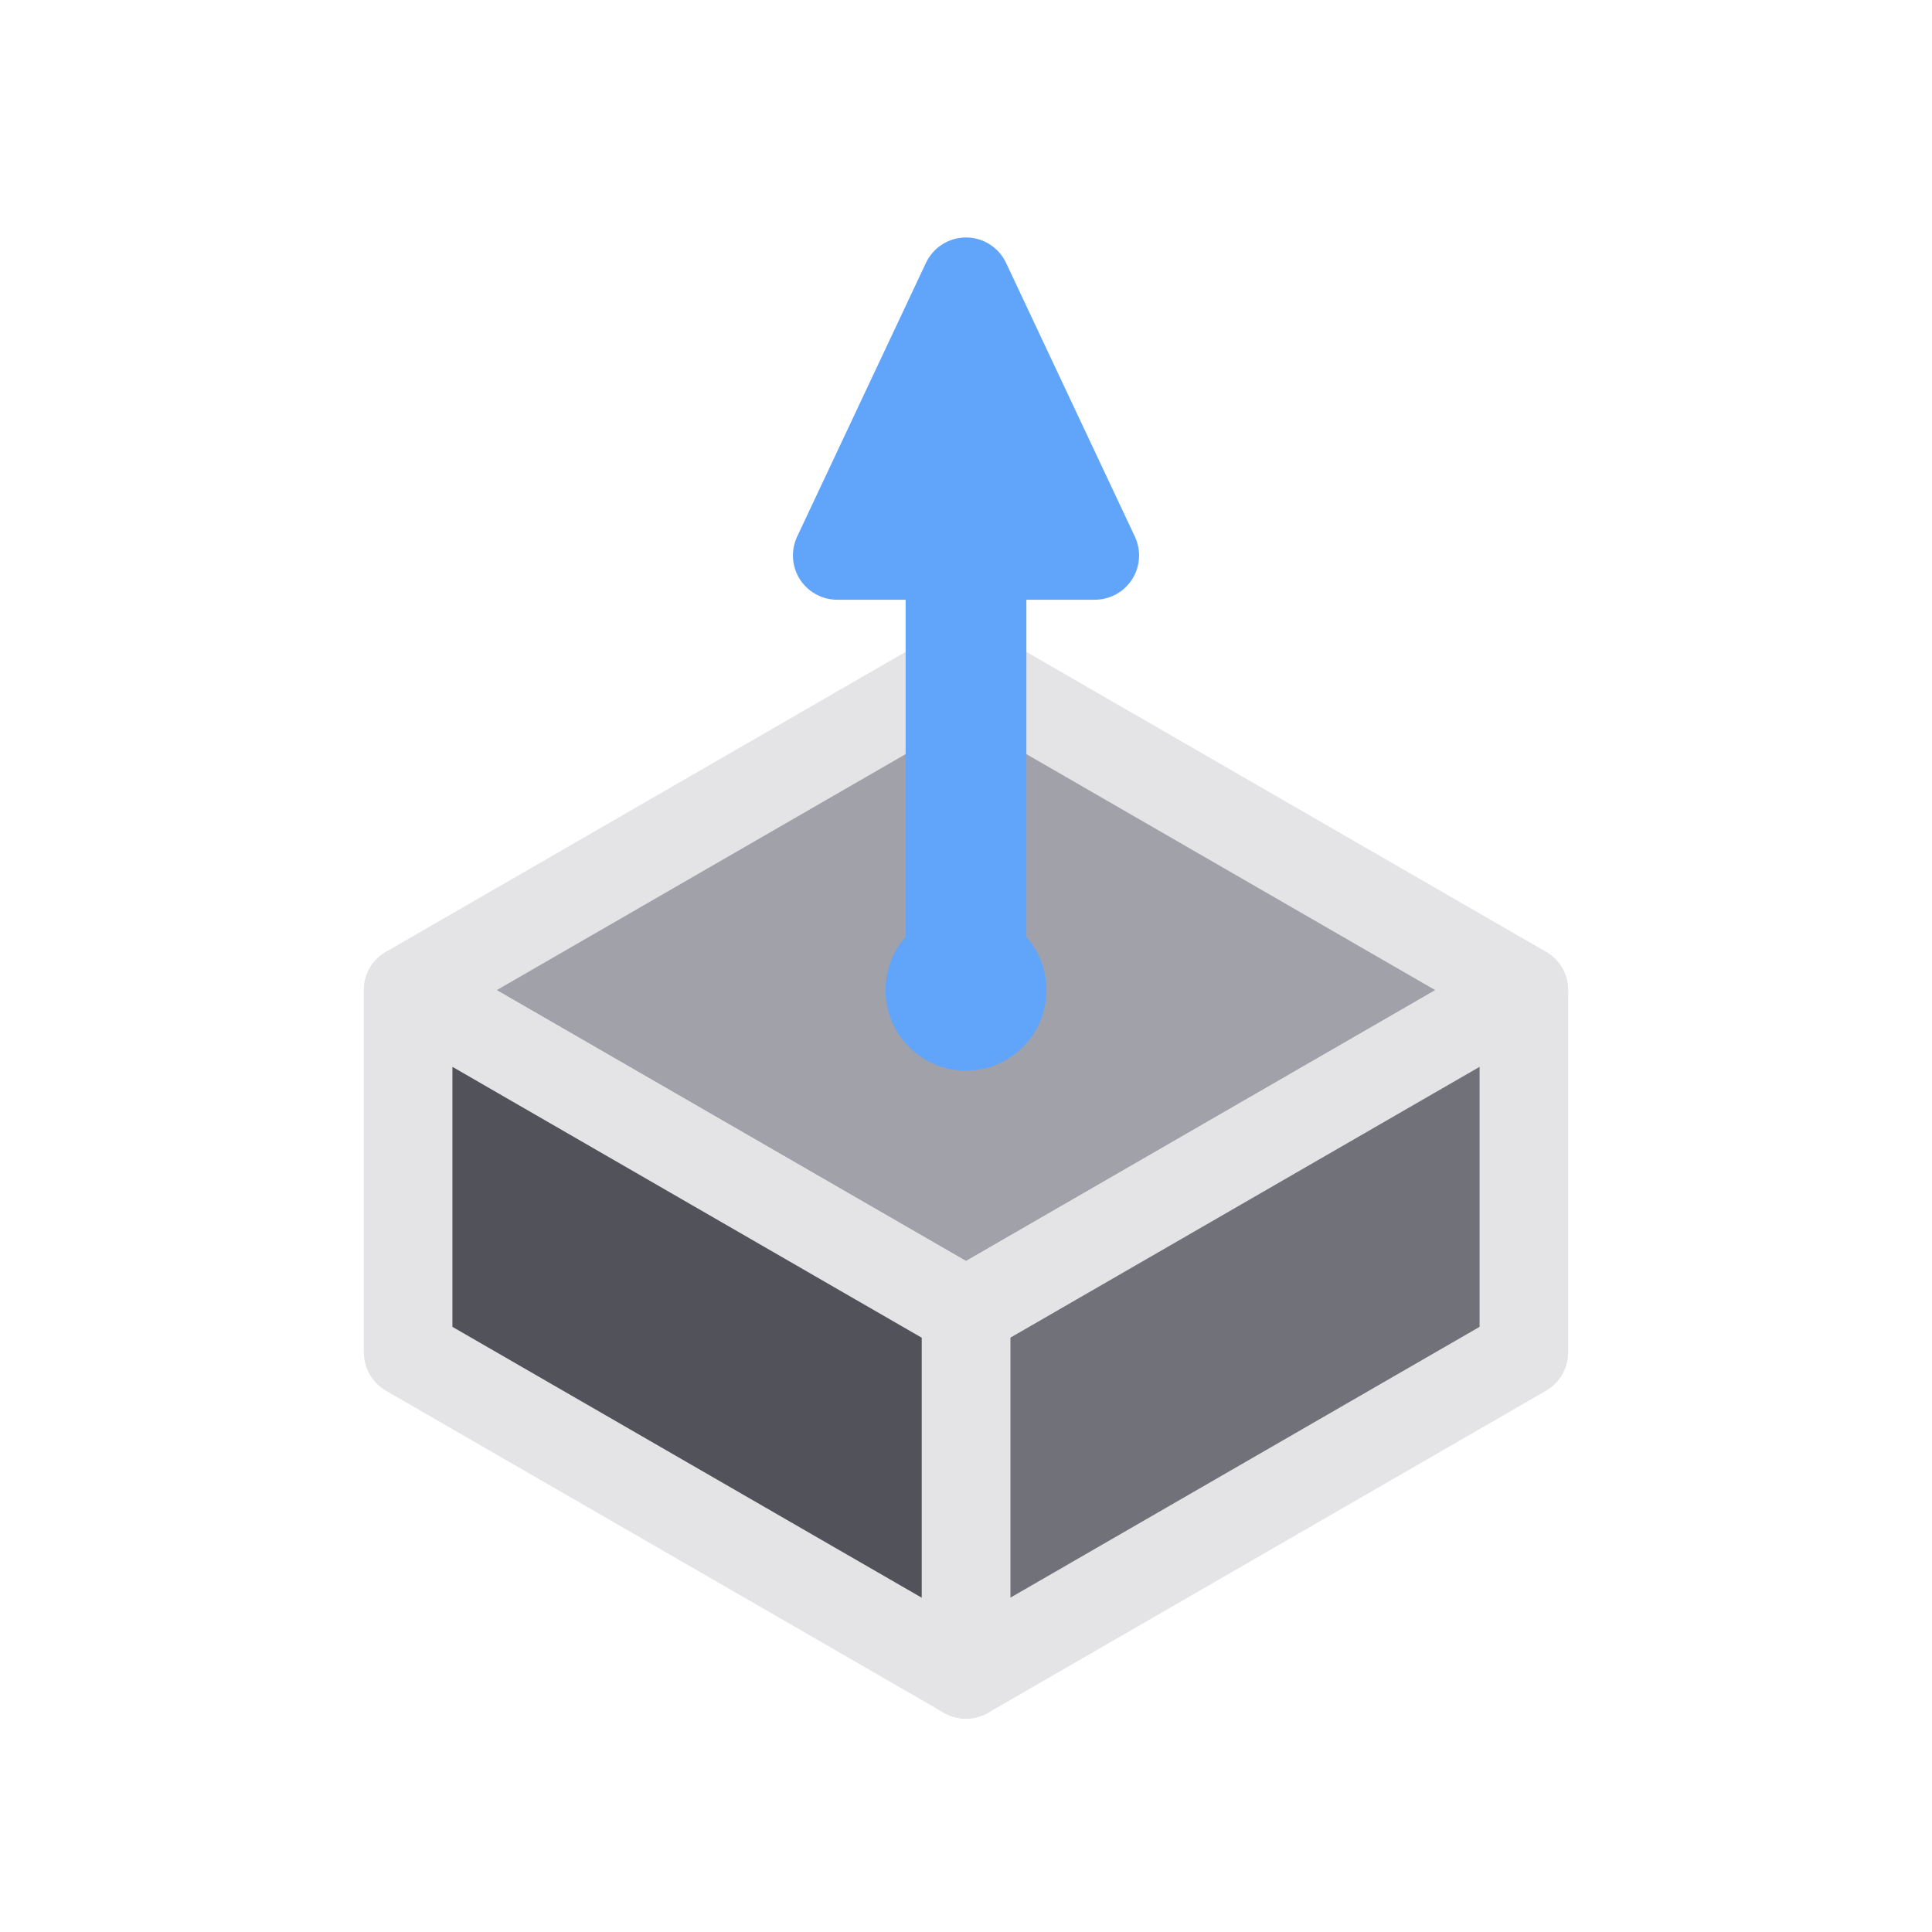
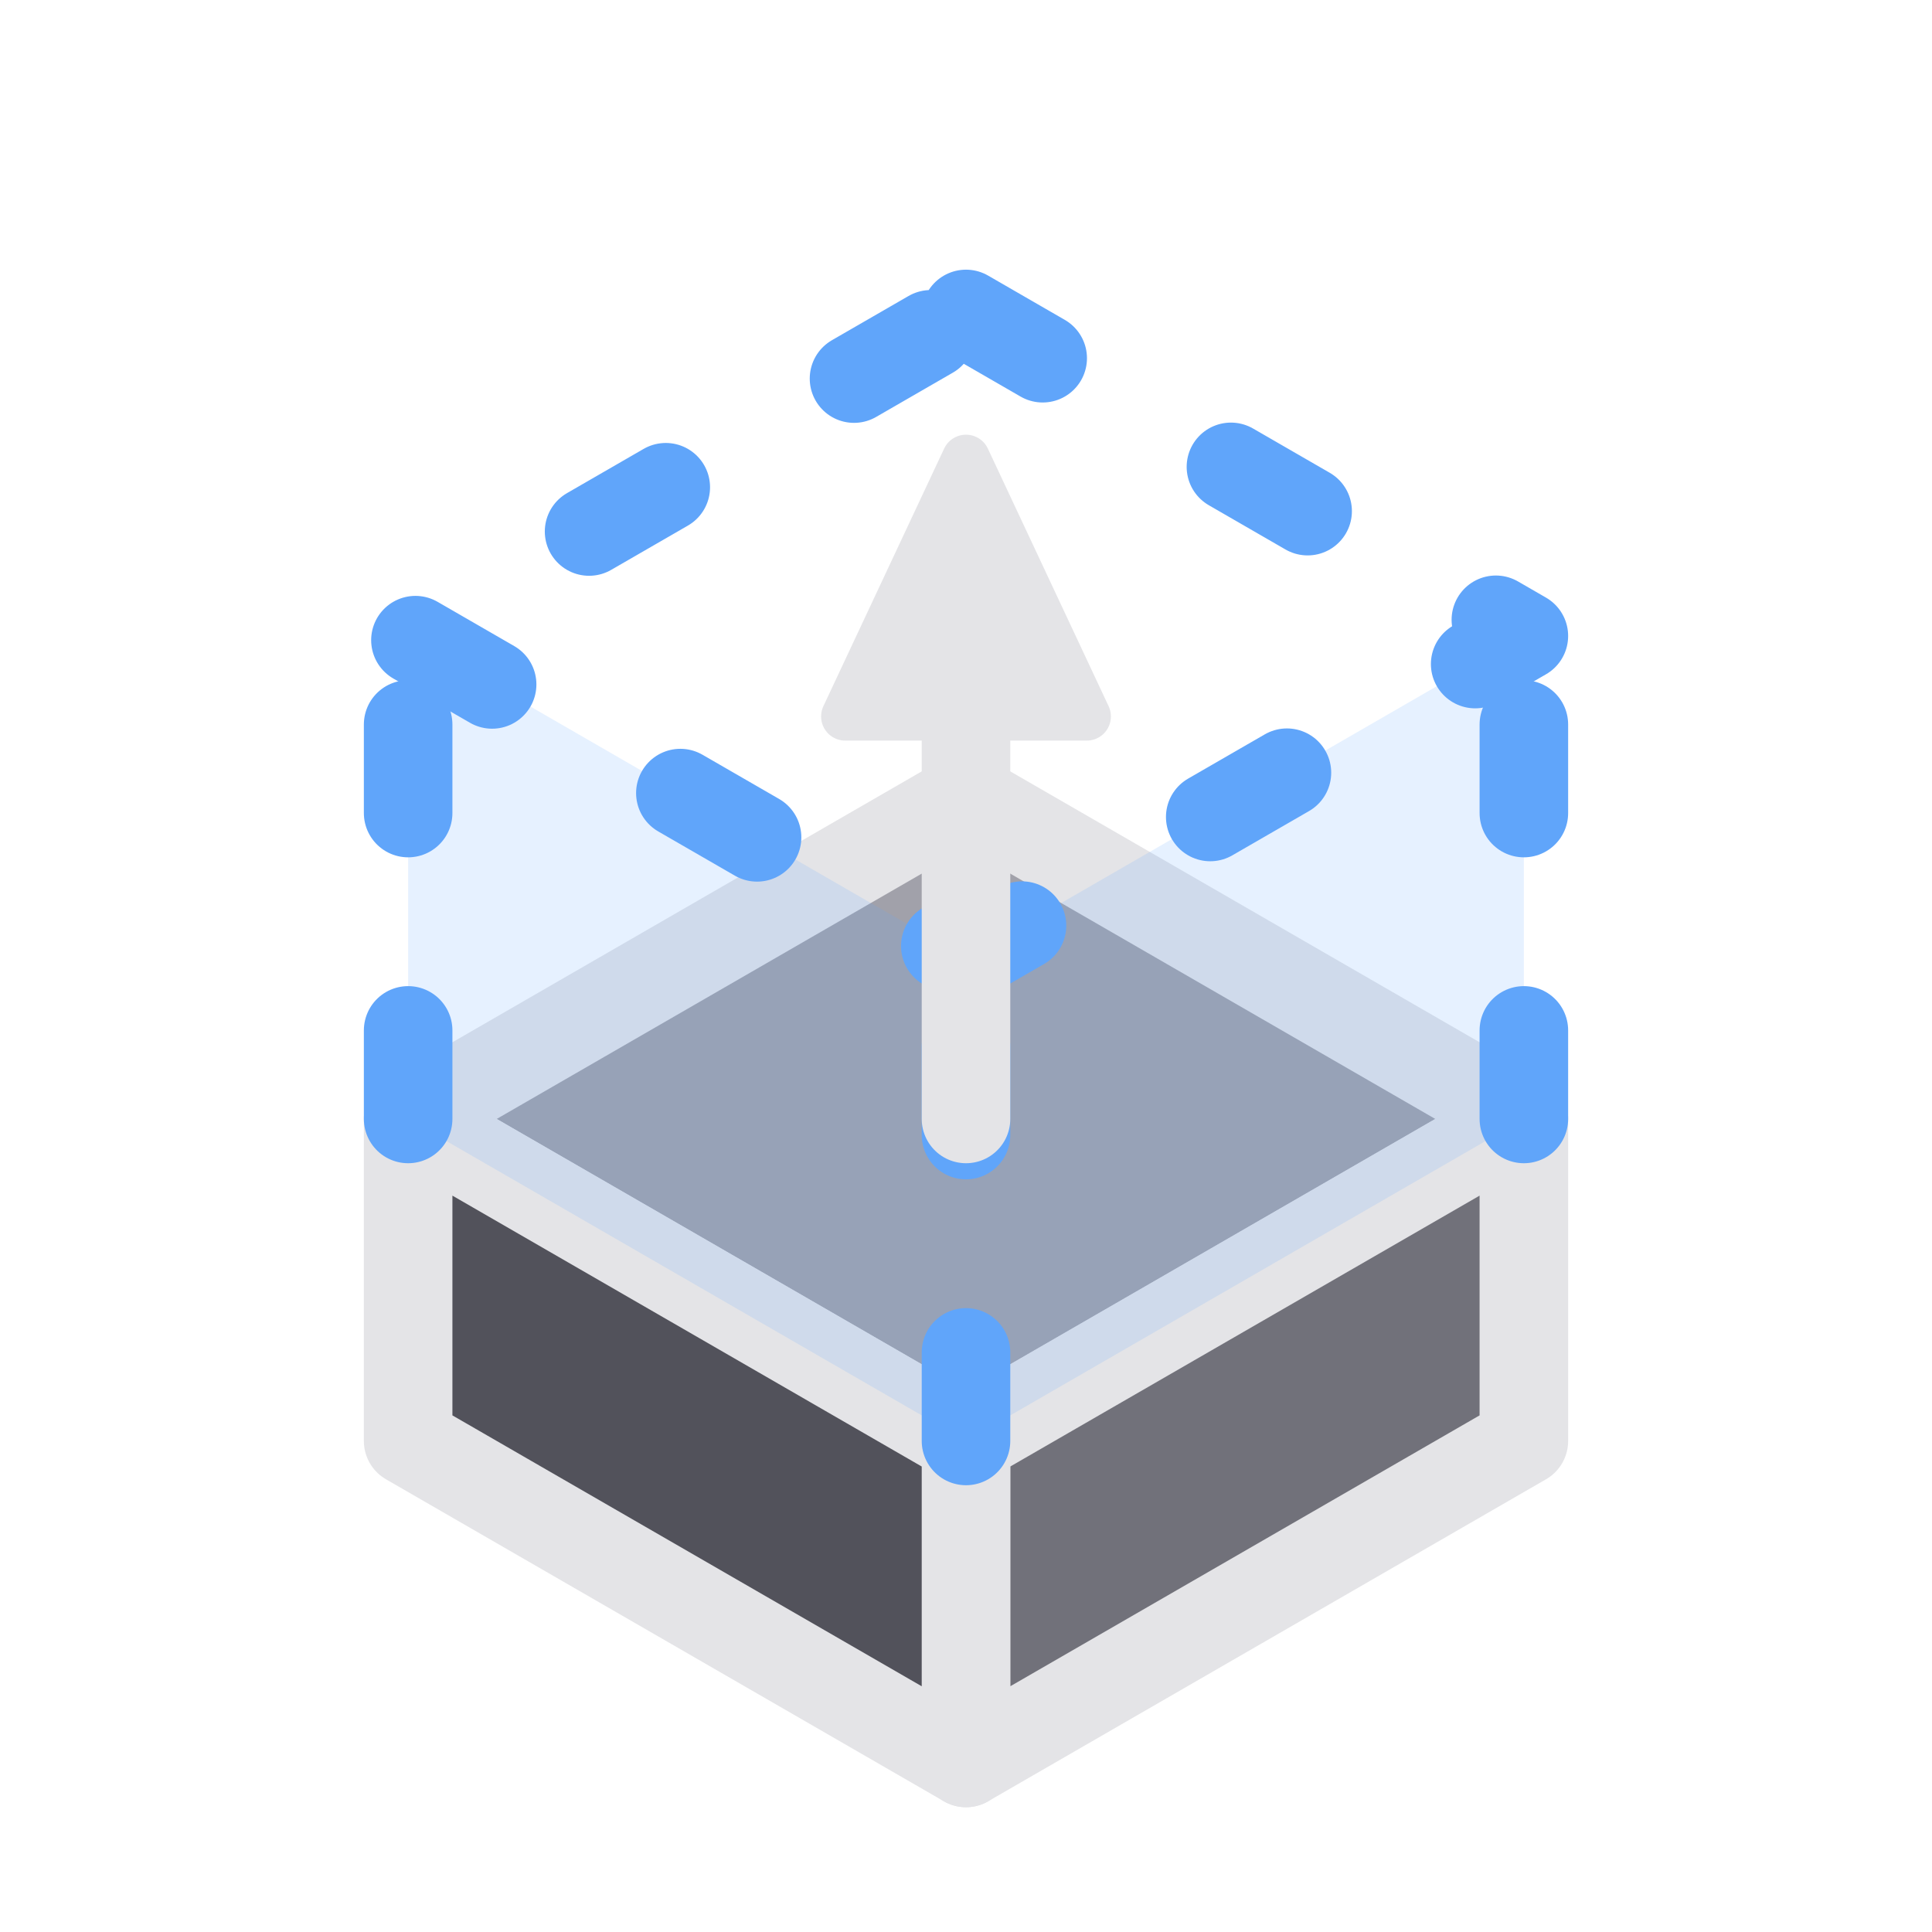
<svg xmlns="http://www.w3.org/2000/svg" viewBox="0 0 24 24" width="24" height="24" fill="none" stroke="#e4e4e7" stroke-width="1.1" stroke-linejoin="round" stroke-linecap="round">
-   <polygon points="12,8.3 18.93,12.3 12,16.3 5.07,12.3" fill="#a1a1aa" />
-   <polygon points="18.93,12.3 12,16.3 12,20.8 18.93,16.8" fill="#71717a" />
-   <polygon points="5.07,12.3 12,16.3 12,20.8 5.07,16.8" fill="#52525b" />
-   <circle cx="12" cy="12.3" r="1" fill="#60a5fa" stroke="none" />
-   <line x1="12" y1="12.3" x2="12" y2="6.22" stroke="#60a5fa" stroke-width="1.5" />
-   <polygon points="12,3.5 13.6,6.9 10.4,6.9" fill="#60a5fa" stroke="#60a5fa" />
+   <polygon points="12,9.9 18.93,13.9 12,17.9 5.07,13.9" fill="#a1a1aa" />
+   <polygon points="18.93,13.9 12,17.9 12,21.9 18.93,17.9" fill="#71717a" />
+   <polygon points="5.07,13.9 12,17.9 12,21.9 5.07,17.9" fill="#52525b" />
+   <polygon points="18.93,7.9 12,11.9 12,17.9 18.93,13.9" fill="#60a5fa" stroke="none" fill-opacity="0.16" />
+   <polygon points="5.07,7.9 12,11.9 12,17.9 5.07,13.9" fill="#60a5fa" stroke="none" fill-opacity="0.16" />
+   <polygon points="12,3.9 18.93,7.9 12,11.9 5.07,7.9" stroke="#60a5fa" stroke-width="1.1" stroke-dasharray="1.1 2.7" />
+   <line x1="18.93" y1="13.9" x2="18.93" y2="7.9" stroke="#60a5fa" stroke-width="1.1" stroke-dasharray="1.1 2.7" />
+   <line x1="12" y1="17.9" x2="12" y2="11.9" stroke="#60a5fa" stroke-width="1.1" stroke-dasharray="1.1 2.7" />
+   <line x1="5.07" y1="13.9" x2="5.07" y2="7.9" stroke="#60a5fa" stroke-width="1.1" stroke-dasharray="1.1 2.7" />
+   <line x1="12" y1="13.9" x2="12" y2="8.26" />
+   <polygon points="12,5.7 13.5,8.9 10.5,8.9" fill="#e4e4e7" stroke-width="0.6" />
</svg>
